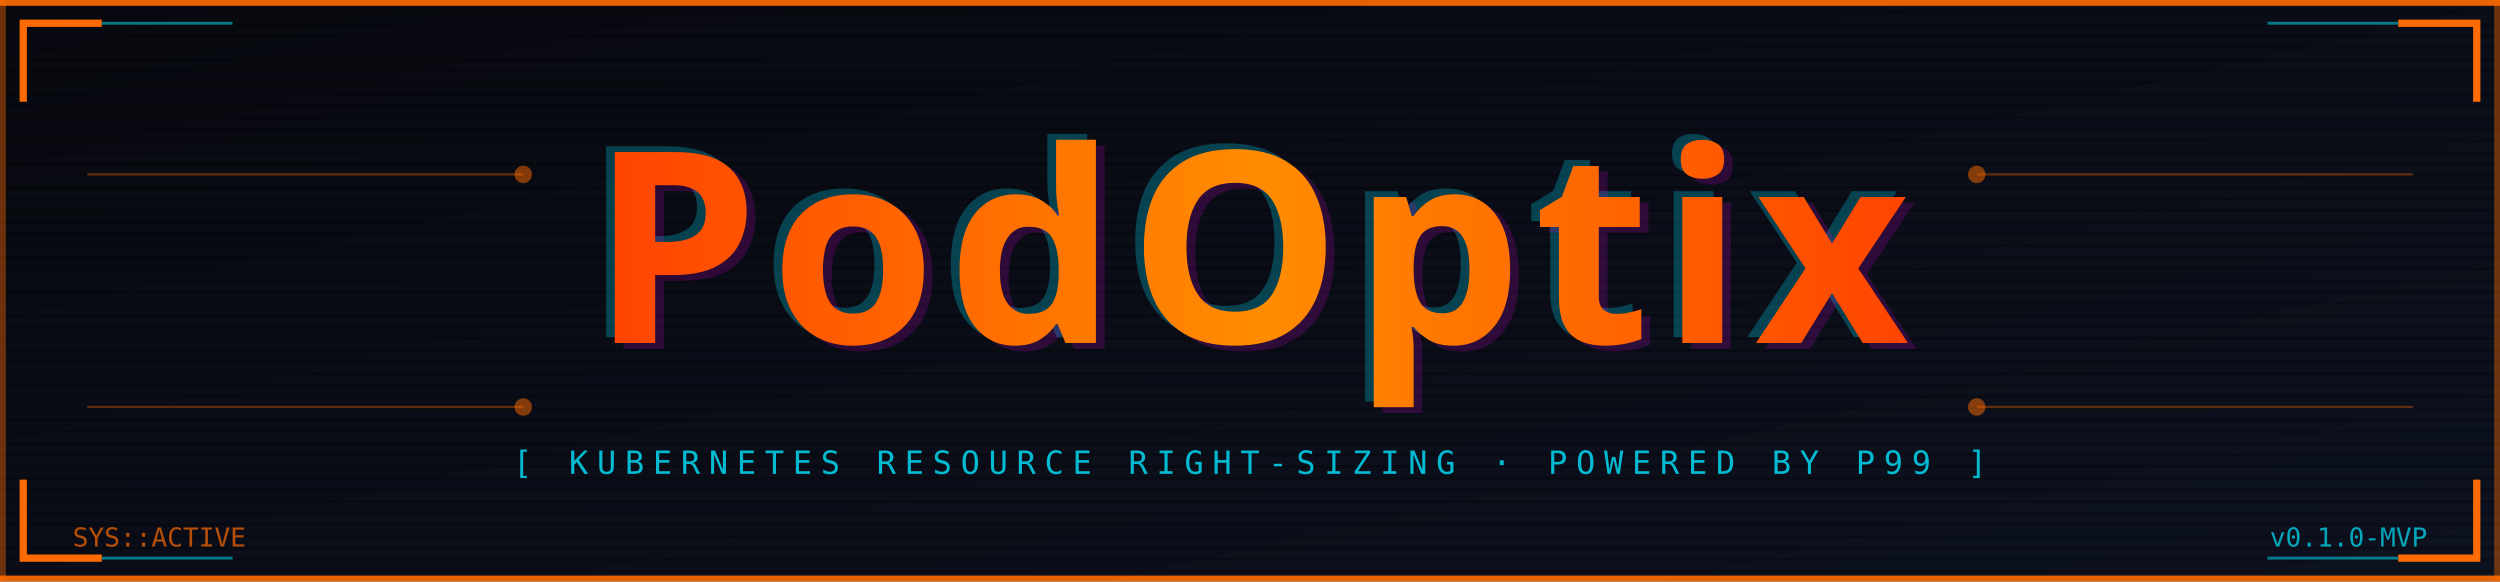
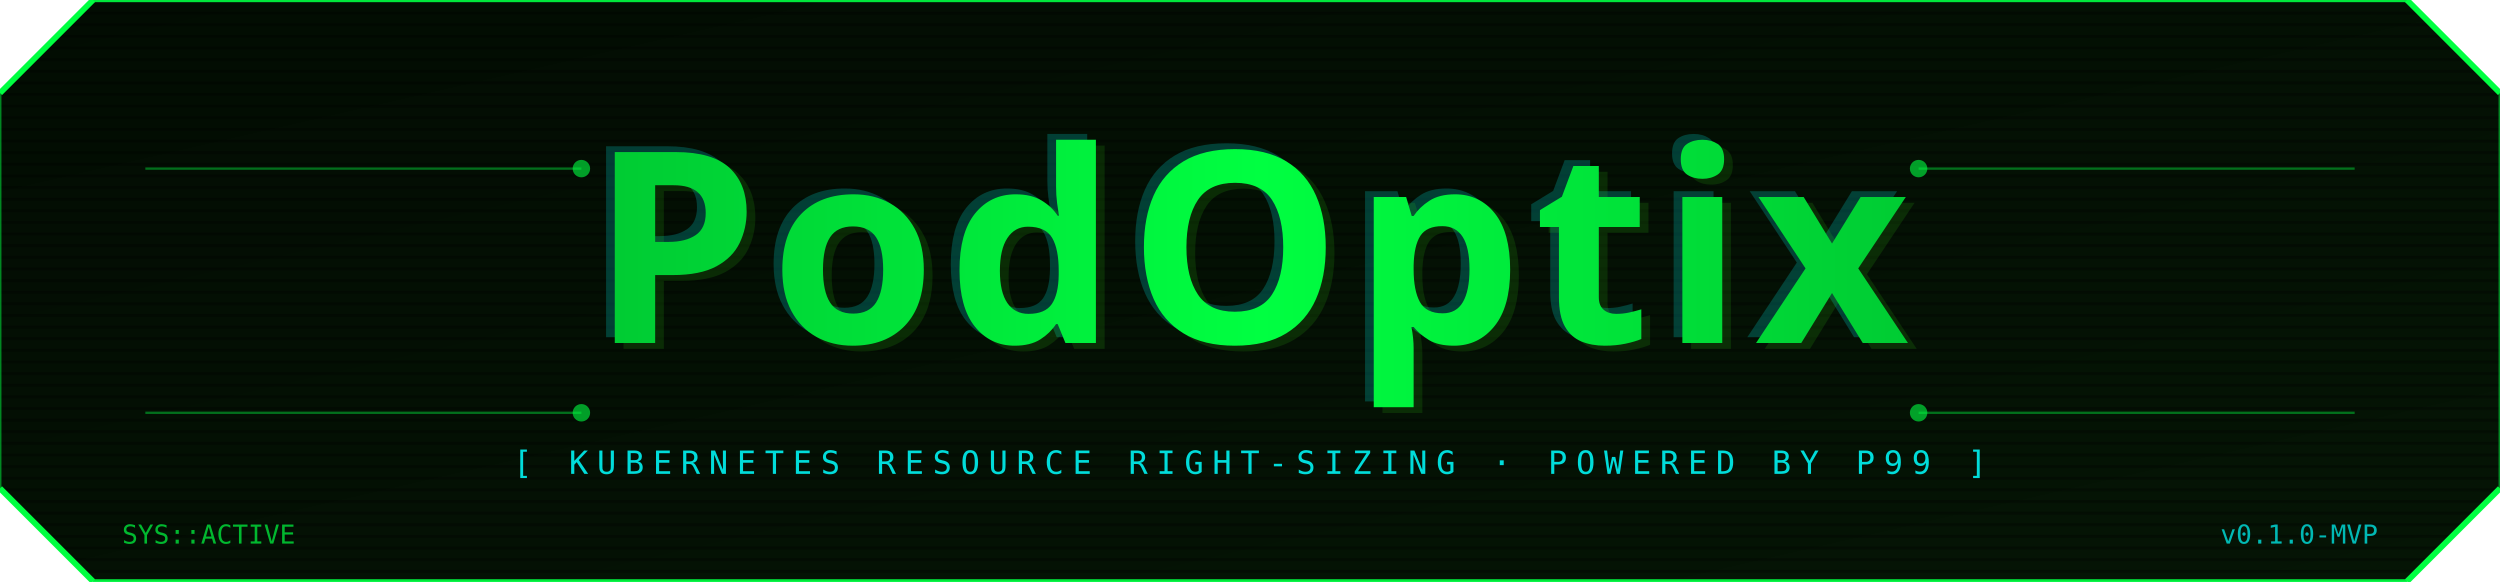
<svg xmlns="http://www.w3.org/2000/svg" viewBox="0 0 860 200">
  <defs>
    <linearGradient id="bg" x1="0" y1="0" x2="1" y2="1">
-       <stop offset="0%" stop-color="#08090f" />
-       <stop offset="100%" stop-color="#0d1220" />
+       <stop offset="0%" stop-color="#020c02" />
+       <stop offset="100%" stop-color="#051505" />
    </linearGradient>
-     <linearGradient id="orange" x1="0" y1="0" x2="1" y2="0">
-       <stop offset="0%" stop-color="#FF4500" />
-       <stop offset="50%" stop-color="#FF8C00" />
-       <stop offset="100%" stop-color="#FF4500" />
+     <linearGradient id="green" x1="0" y1="0" x2="1" y2="0">
+       <stop offset="0%" stop-color="#00CC33" />
+       <stop offset="50%" stop-color="#00FF41" />
+       <stop offset="100%" stop-color="#00CC33" />
    </linearGradient>
    <pattern id="scan" x="0" y="0" width="860" height="4" patternUnits="userSpaceOnUse">
-       <rect x="0" y="0" width="860" height="1" fill="#000000" opacity="0.25" />
+       <rect x="0" y="0" width="860" height="1" fill="#000000" opacity="0.3" />
    </pattern>
+     <clipPath id="shape">
+       <polygon points="32,0 828,0 860,32 860,168 828,200 32,200 0,168 0,32" />
+     </clipPath>
  </defs>
-   <rect width="860" height="200" fill="url(#bg)" />
-   <rect width="860" height="200" fill="url(#scan)" />
-   <rect x="0" y="0" width="860" height="2" fill="#FF6B00" opacity="0.9" />
-   <rect x="0" y="198" width="860" height="2" fill="#FF6B00" opacity="0.9" />
-   <rect x="0" y="0" width="2" height="200" fill="#FF6B00" opacity="0.4" />
-   <rect x="858" y="0" width="2" height="200" fill="#FF6B00" opacity="0.4" />
-   <polyline points="8,35 8,8 35,8" stroke="#FF6B00" stroke-width="2.5" fill="none" />
-   <line x1="35" y1="8" x2="80" y2="8" stroke="#00E5FF" stroke-width="1" opacity="0.5" />
-   <polyline points="852,35 852,8 825,8" stroke="#FF6B00" stroke-width="2.5" fill="none" />
-   <line x1="825" y1="8" x2="780" y2="8" stroke="#00E5FF" stroke-width="1" opacity="0.5" />
-   <polyline points="8,165 8,192 35,192" stroke="#FF6B00" stroke-width="2.5" fill="none" />
-   <line x1="35" y1="192" x2="80" y2="192" stroke="#00E5FF" stroke-width="1" opacity="0.5" />
-   <polyline points="852,165 852,192 825,192" stroke="#FF6B00" stroke-width="2.5" fill="none" />
-   <line x1="825" y1="192" x2="780" y2="192" stroke="#00E5FF" stroke-width="1" opacity="0.5" />
-   <line x1="30" y1="60" x2="180" y2="60" stroke="#FF6B00" stroke-width="0.8" opacity="0.35" />
-   <circle cx="180" cy="60" r="3" fill="#FF6B00" opacity="0.5" />
-   <line x1="680" y1="60" x2="830" y2="60" stroke="#FF6B00" stroke-width="0.8" opacity="0.35" />
-   <circle cx="680" cy="60" r="3" fill="#FF6B00" opacity="0.5" />
-   <line x1="30" y1="140" x2="180" y2="140" stroke="#FF6B00" stroke-width="0.8" opacity="0.35" />
-   <circle cx="180" cy="140" r="3" fill="#FF6B00" opacity="0.5" />
-   <line x1="680" y1="140" x2="830" y2="140" stroke="#FF6B00" stroke-width="0.8" opacity="0.35" />
-   <circle cx="680" cy="140" r="3" fill="#FF6B00" opacity="0.5" />
-   <text x="427" y="116" font-family="sans-serif" font-size="92" font-weight="bold" fill="#00E5FF" opacity="0.25" text-anchor="middle" letter-spacing="4">PodOptix</text>
-   <text x="433" y="120" font-family="sans-serif" font-size="92" font-weight="bold" fill="#FF00FF" opacity="0.15" text-anchor="middle" letter-spacing="4">PodOptix</text>
-   <text x="430" y="118" font-family="sans-serif" font-size="92" font-weight="bold" fill="url(#orange)" text-anchor="middle" letter-spacing="4">PodOptix</text>
-   <text x="430" y="163" font-family="monospace" font-size="11" fill="#00E5FF" text-anchor="middle" opacity="0.8" letter-spacing="3">[ KUBERNETES RESOURCE RIGHT-SIZING  ·  POWERED BY P99 ]</text>
-   <text x="25" y="188" font-family="monospace" font-size="9" fill="#FF6B00" opacity="0.7">SYS::ACTIVE</text>
-   <text x="835" y="188" font-family="monospace" font-size="9" fill="#00E5FF" opacity="0.7" text-anchor="end">v0.1.0-MVP</text>
+   <polygon points="32,0 828,0 860,32 860,168 828,200 32,200 0,168 0,32" fill="url(#bg)" />
+   <rect width="860" height="200" fill="url(#scan)" clip-path="url(#shape)" />
+   <line x1="32" y1="0" x2="0" y2="32" stroke="#00FF41" stroke-width="2" />
+   <line x1="828" y1="0" x2="860" y2="32" stroke="#00FF41" stroke-width="2" />
+   <line x1="860" y1="168" x2="828" y2="200" stroke="#00FF41" stroke-width="2" />
+   <line x1="0" y1="168" x2="32" y2="200" stroke="#00FF41" stroke-width="2" />
+   <line x1="32" y1="0" x2="828" y2="0" stroke="#00FF41" stroke-width="1.5" opacity="0.9" />
+   <line x1="32" y1="200" x2="828" y2="200" stroke="#00FF41" stroke-width="1.5" opacity="0.9" />
+   <line x1="0" y1="32" x2="0" y2="168" stroke="#00FF41" stroke-width="1" opacity="0.5" />
+   <line x1="860" y1="32" x2="860" y2="168" stroke="#00FF41" stroke-width="1" opacity="0.5" />
+   <line x1="50" y1="58" x2="200" y2="58" stroke="#00FF41" stroke-width="0.8" opacity="0.4" />
+   <circle cx="200" cy="58" r="3" fill="#00FF41" opacity="0.6" />
+   <line x1="660" y1="58" x2="810" y2="58" stroke="#00FF41" stroke-width="0.8" opacity="0.4" />
+   <circle cx="660" cy="58" r="3" fill="#00FF41" opacity="0.6" />
+   <line x1="50" y1="142" x2="200" y2="142" stroke="#00FF41" stroke-width="0.8" opacity="0.4" />
+   <circle cx="200" cy="142" r="3" fill="#00FF41" opacity="0.6" />
+   <line x1="660" y1="142" x2="810" y2="142" stroke="#00FF41" stroke-width="0.8" opacity="0.4" />
+   <circle cx="660" cy="142" r="3" fill="#00FF41" opacity="0.6" />
+   <text x="427" y="116" font-family="sans-serif" font-size="92" font-weight="bold" fill="#00FFFF" opacity="0.2" text-anchor="middle" letter-spacing="4">PodOptix</text>
+   <text x="433" y="120" font-family="sans-serif" font-size="92" font-weight="bold" fill="#39FF14" opacity="0.12" text-anchor="middle" letter-spacing="4">PodOptix</text>
+   <text x="430" y="118" font-family="sans-serif" font-size="92" font-weight="bold" fill="url(#green)" text-anchor="middle" letter-spacing="4">PodOptix</text>
+   <text x="430" y="163" font-family="monospace" font-size="11" fill="#00FFFF" text-anchor="middle" opacity="0.85" letter-spacing="3">[ KUBERNETES RESOURCE RIGHT-SIZING  ·  POWERED BY P99 ]</text>
+   <text x="42" y="187" font-family="monospace" font-size="9" fill="#00FF41" opacity="0.7">SYS::ACTIVE</text>
+   <text x="818" y="187" font-family="monospace" font-size="9" fill="#00FFFF" opacity="0.7" text-anchor="end">v0.1.0-MVP</text>
</svg>
